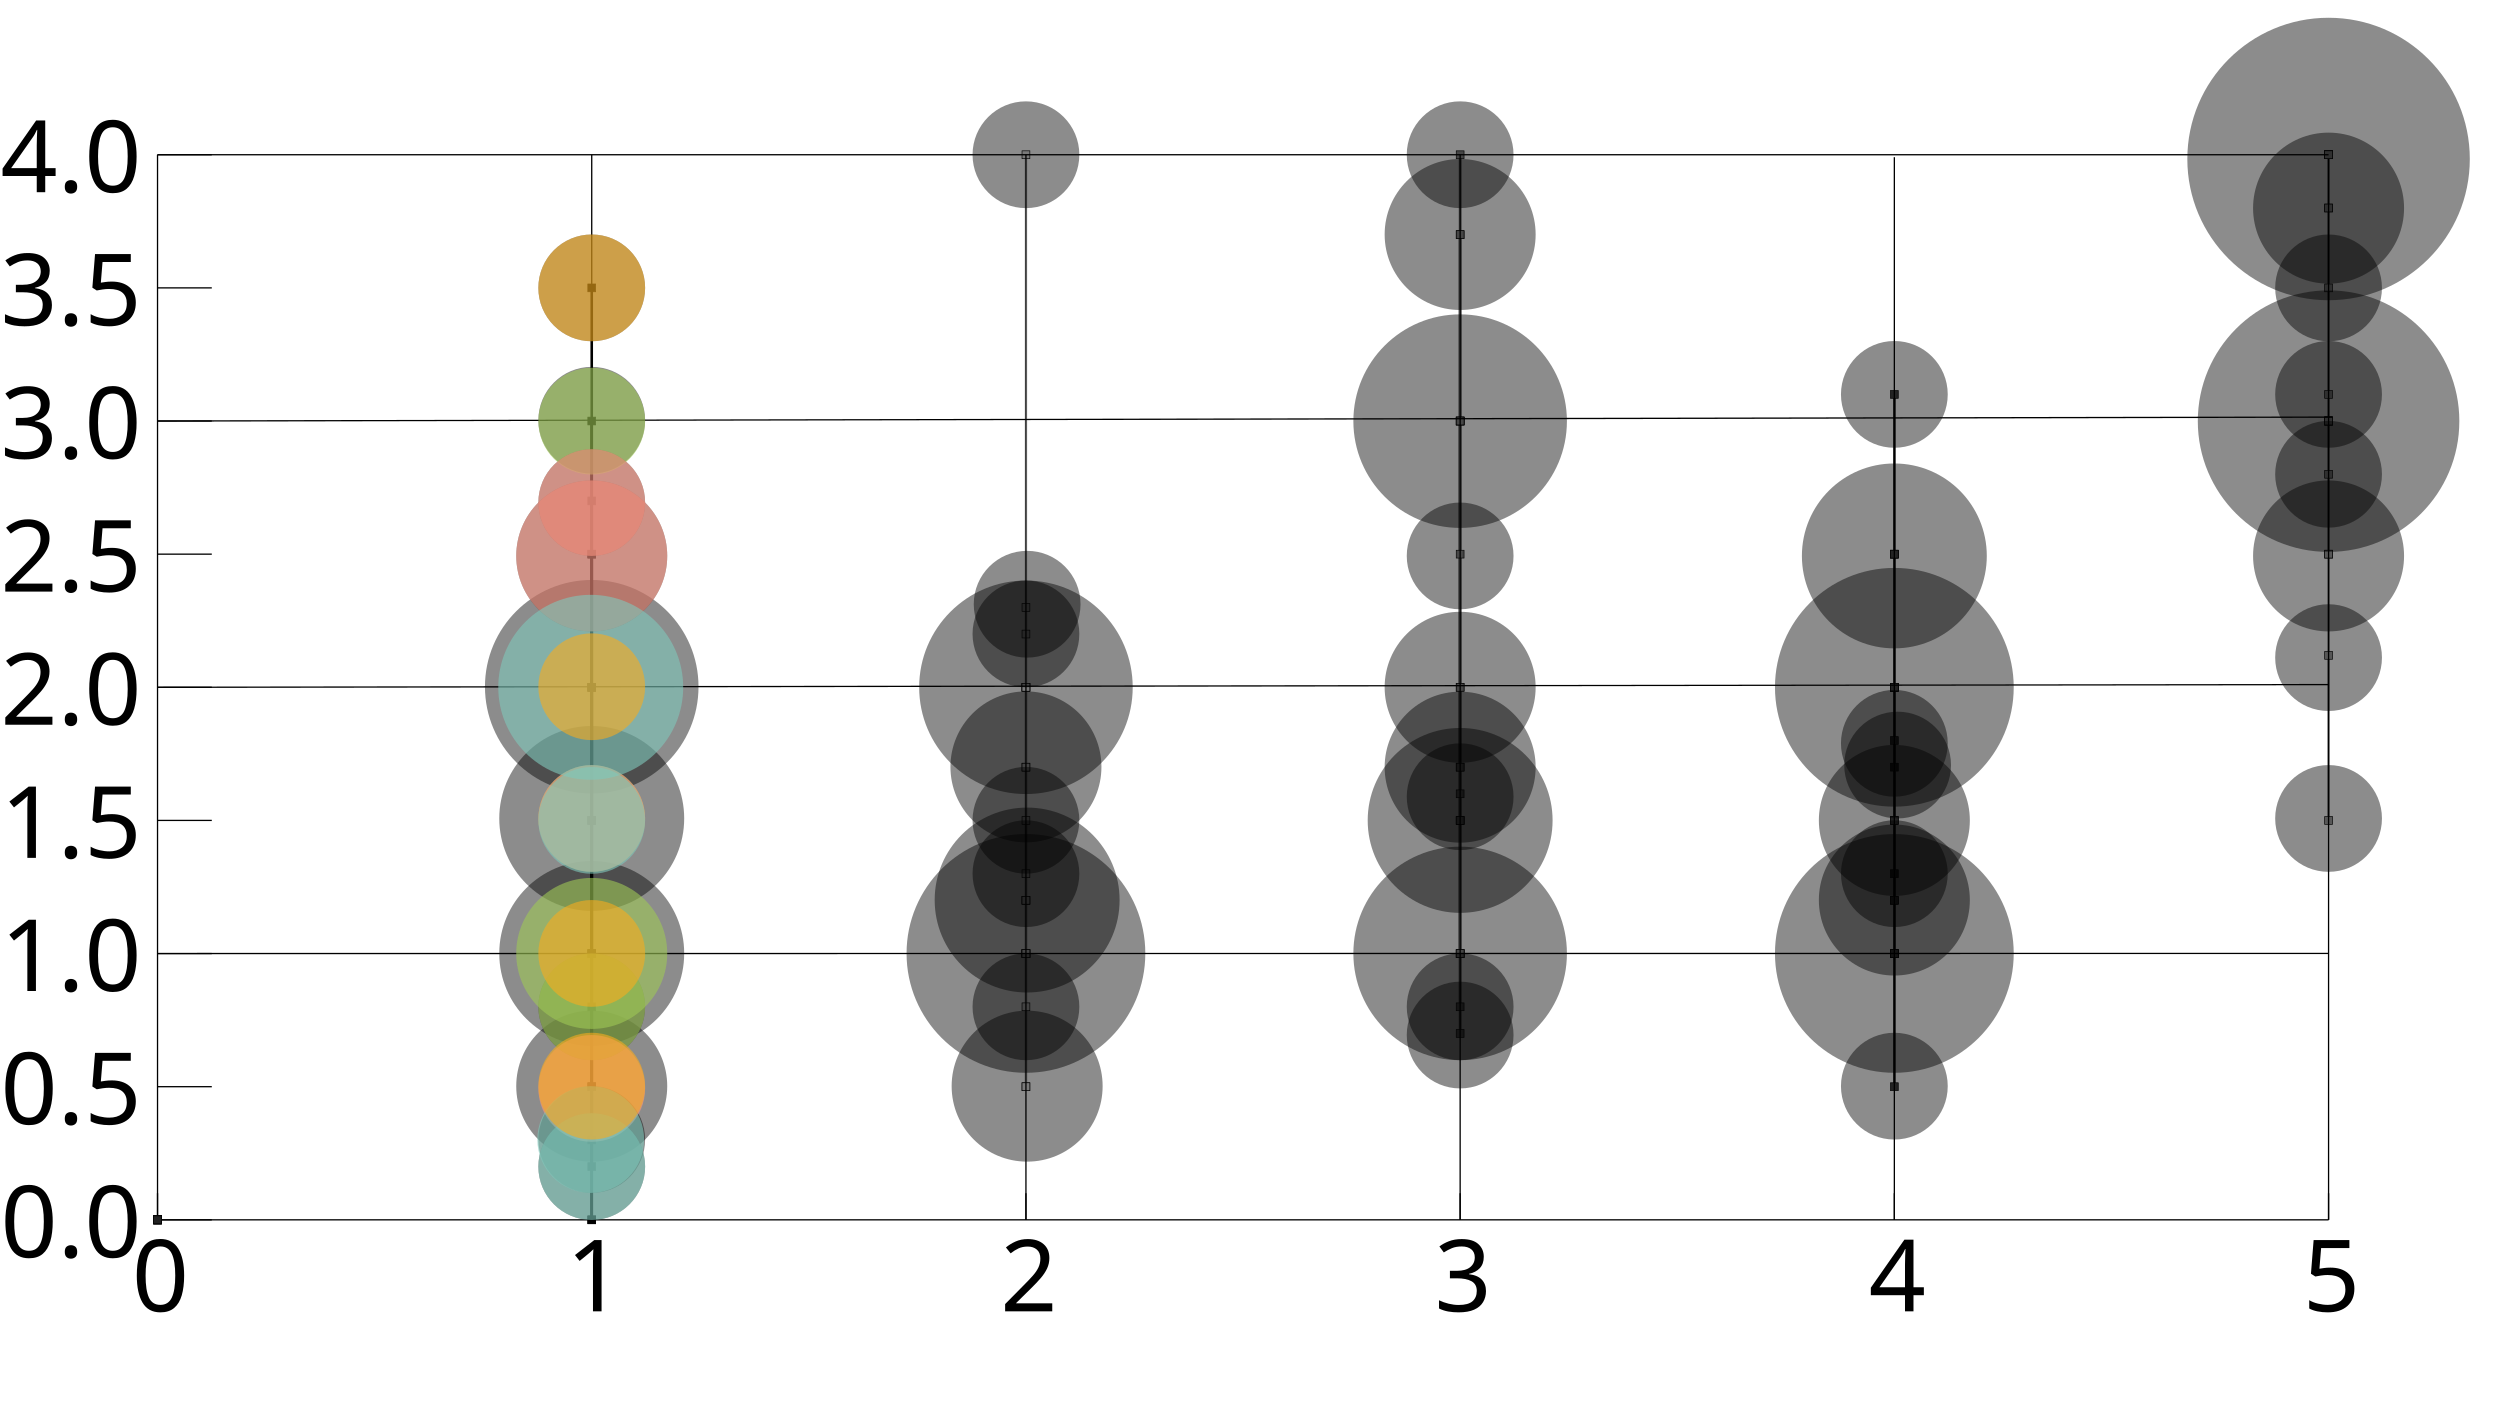
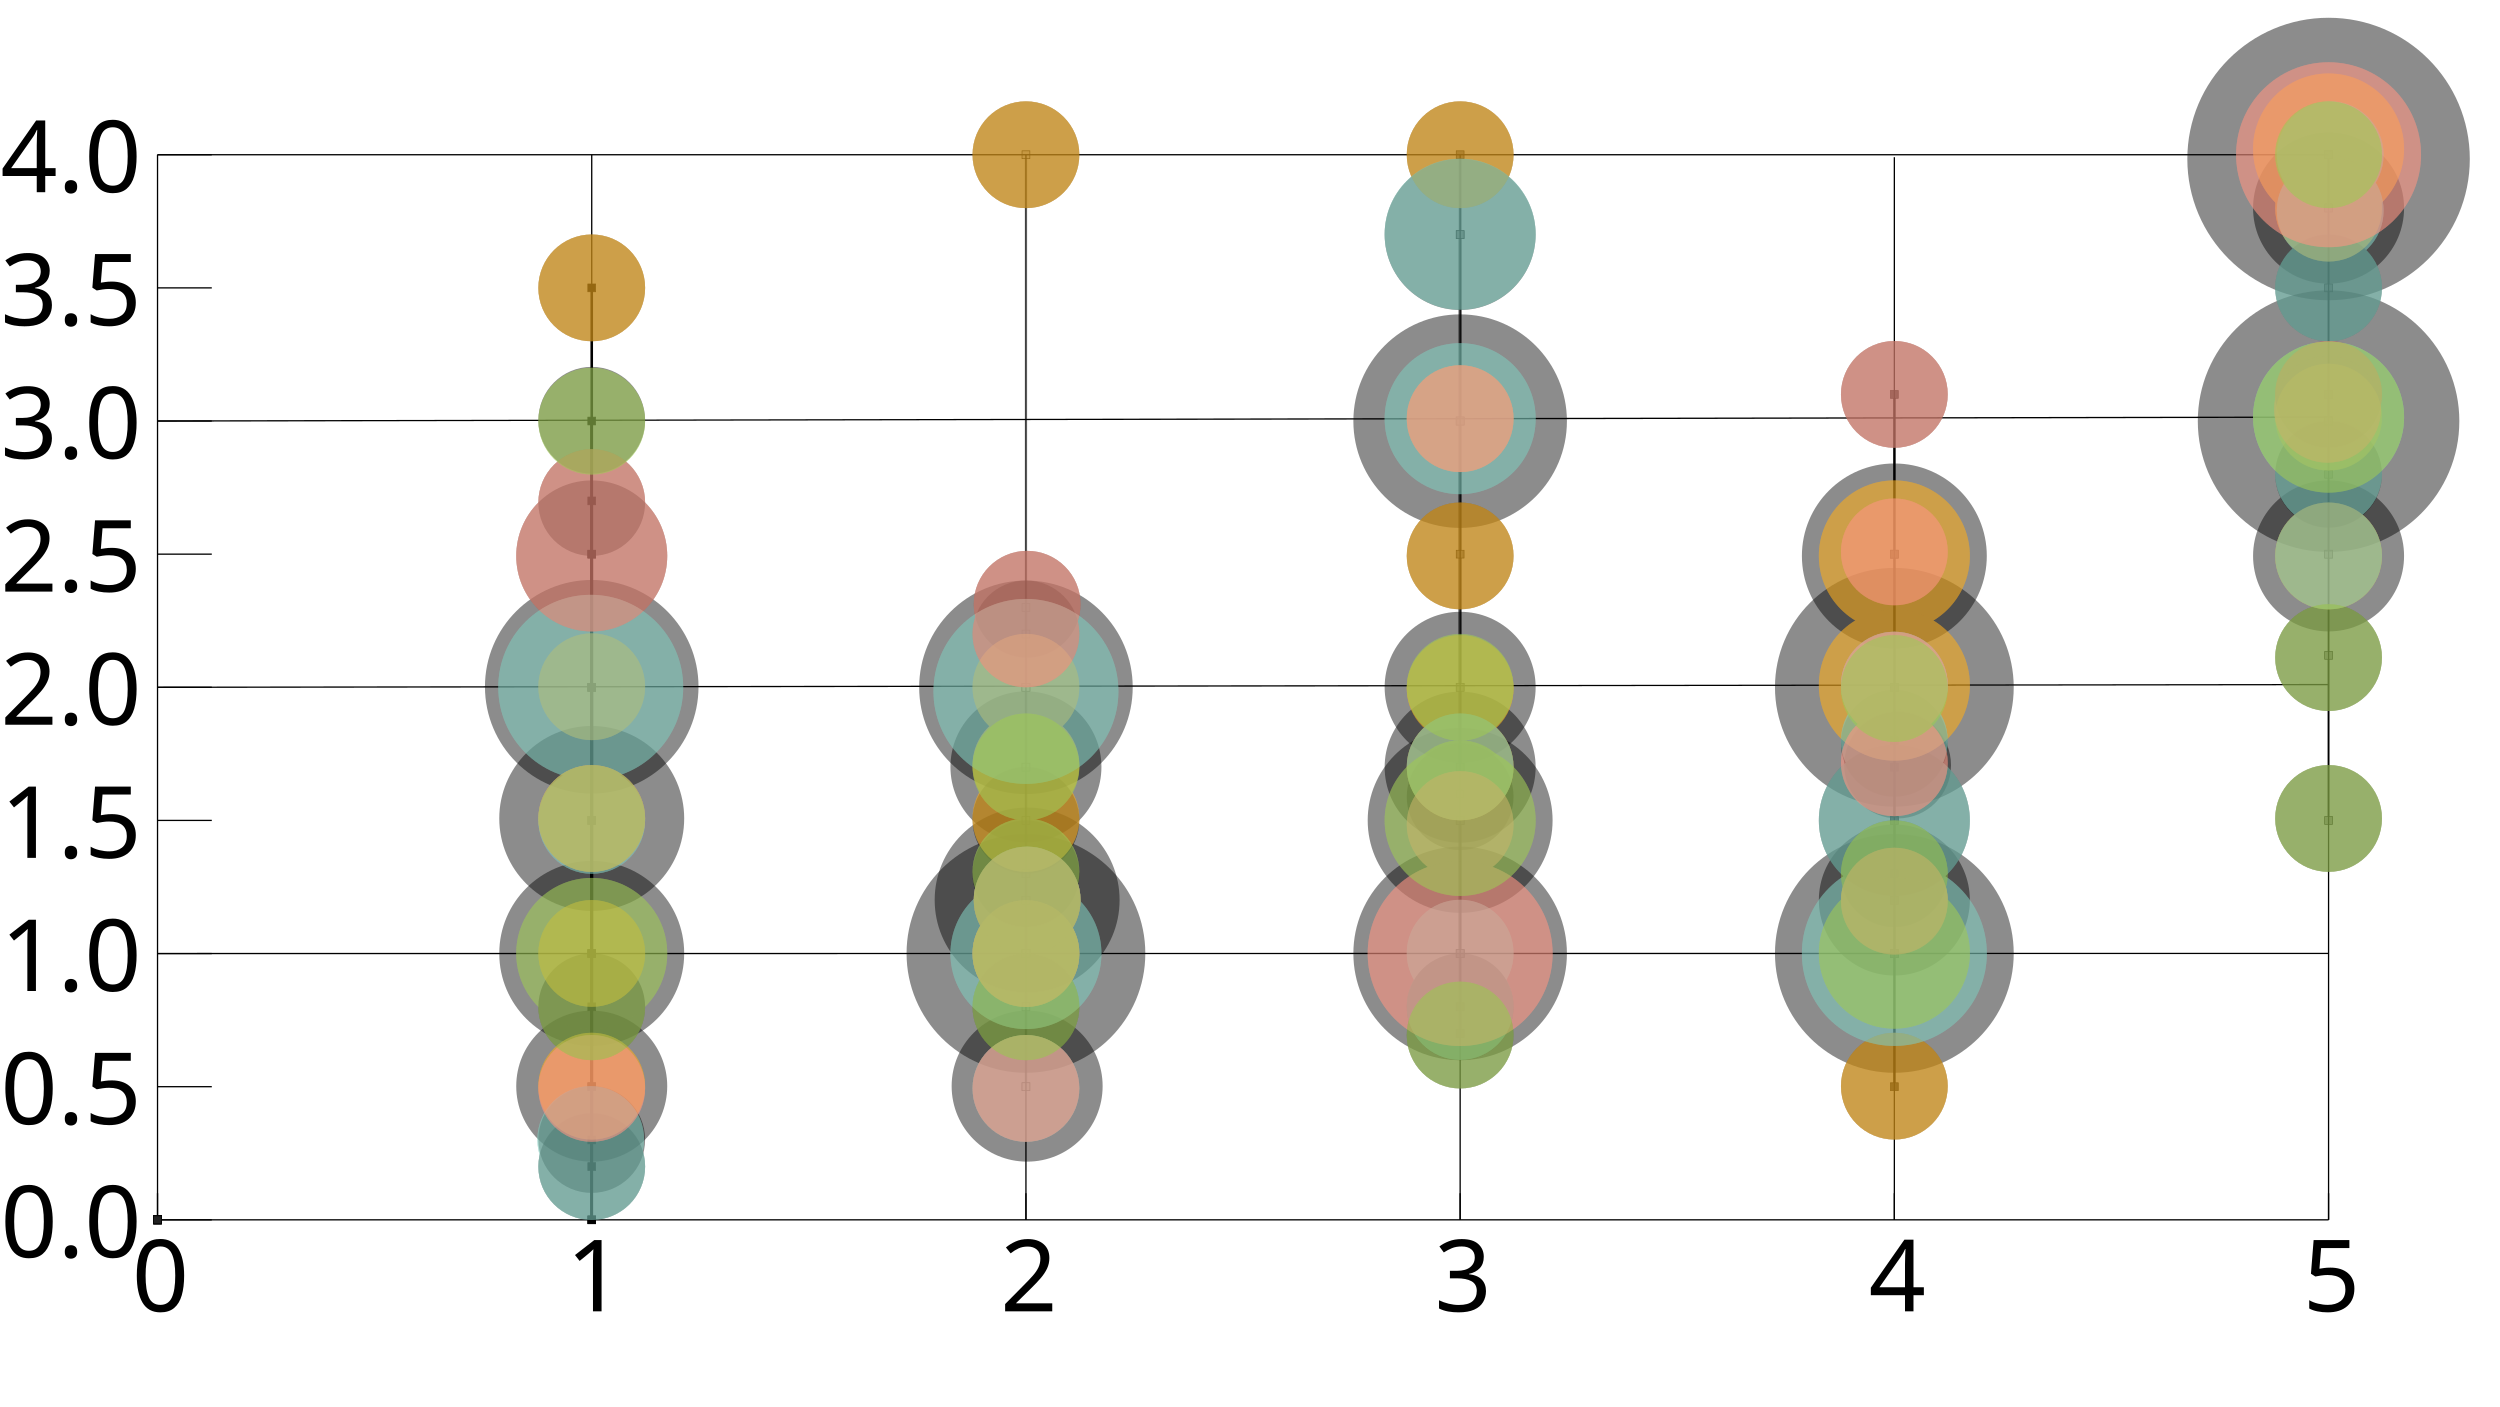
<svg xmlns="http://www.w3.org/2000/svg" version="1.1" id="Layer_1" x="0px" y="0px" viewBox="0 0 1920 1080" style="enable-background:new 0 0 1920 1080;" xml:space="preserve">
  <style type="text/css">
+ 	.q2p1{opacity:0.6;fill:#9FC855;}
+ 	.q2p2{opacity:0.6;fill:#FB9482;}
+ 	.q2p3{opacity:0.6;fill:#7FC8BB;}
+ 	.q2p4{opacity:0.6;fill:#F8AB1D;}
	.st0{font-family:'MyriadPro-Regular';}
	.st1{font-size:76.686px;}
	.st2{fill:none;stroke:#000000;stroke-miterlimit:10;}
	.st3{fill:none;stroke:#202020;stroke-width:2;stroke-linecap:round;stroke-miterlimit:10;}
	.st4{fill:none;stroke:#9F9F9F;stroke-width:2;stroke-linecap:round;stroke-miterlimit:10;}
	.st5{fill:none;stroke:#404040;stroke-width:2;stroke-linecap:round;stroke-miterlimit:10;}
	.st6{fill:none;stroke:#808080;stroke-width:2;stroke-linecap:round;stroke-miterlimit:10;}
	.st7{fill:none;stroke:#DFDFDF;stroke-width:2;stroke-linecap:round;stroke-miterlimit:10;}
	.st8{fill:none;stroke:#000000;stroke-width:2;stroke-linecap:round;stroke-miterlimit:10;}
	.st9{fill:#202020;stroke:#000000;stroke-width:0.5;stroke-miterlimit:10;}
	.st10{fill:#9F9F9F;stroke:#000000;stroke-width:0.5;stroke-miterlimit:10;}
	.st11{fill:#404040;stroke:#000000;stroke-width:0.5;stroke-miterlimit:10;}
	.st12{fill:#808080;stroke:#000000;stroke-width:0.5;stroke-miterlimit:10;}
	.st13{fill:#DFDFDF;stroke:#000000;stroke-width:0.5;stroke-miterlimit:10;}
	.st14{stroke:#000000;stroke-width:0.5;stroke-miterlimit:10;}
	.st15{opacity:0.45;}
- 	.st16{opacity:0.6;fill:#9FC855;}
- 	.st17{opacity:0.6;fill:#FB9482;}
- 	.st18{opacity:0.6;fill:#7FC8BB;}
- 	.st19{opacity:0.6;fill:#F8AB1D;}
+ 	.st16{opacity:0.6;}
+ 	.st17{fill:#F8AB1D;}
+ 	.st18{fill:#7FC8BB;}
+ 	.st19{fill:#FB9482;}
+ 	.st20{fill:#9FC855;}
</style>
  <g id="guide">
    <g>
      <g>
        <text transform="matrix(1 0 0 1 101.3115 1007.125)" class="st0 st1">0</text>
        <text transform="matrix(1 0 0 1 434.7822 1007.125)" class="st0 st1">1</text>
        <text transform="matrix(1 0 0 1 768.2534 1007.125)" class="st0 st1">2</text>
        <text transform="matrix(1 0 0 1 1101.724 1007.125)" class="st0 st1">3</text>
        <text transform="matrix(1 0 0 1 1435.194 1007.125)" class="st0 st1">4</text>
        <text transform="matrix(1 0 0 1 1768.665 1007.125)" class="st0 st1">5</text>
      </g>
      <line class="st2" x1="120.98" y1="936.83" x2="1788.34" y2="936.83" />
      <g>
        <g>
          <line class="st2" x1="120.98" y1="936.83" x2="120.98" y2="916.38" />
          <line class="st2" x1="454.45" y1="936.83" x2="454.45" y2="916.38" />
          <line class="st2" x1="787.92" y1="936.83" x2="787.92" y2="916.38" />
          <line class="st2" x1="1121.39" y1="936.83" x2="1121.39" y2="916.38" />
          <line class="st2" x1="1454.86" y1="936.83" x2="1454.86" y2="916.38" />
          <line class="st2" x1="1788.34" y1="936.83" x2="1788.34" y2="916.38" />
        </g>
        <g>
			</g>
      </g>
    </g>
    <g>
      <g>
        <text transform="matrix(1 0 0 1 0.3779 965.5869)" class="st0 st1">0.0</text>
        <text transform="matrix(1 0 0 1 0.3779 863.3379)" class="st0 st1">0.5</text>
        <text transform="matrix(1 0 0 1 0.3779 761.0898)" class="st0 st1">1.0</text>
        <text transform="matrix(1 0 0 1 0.3779 658.8408)" class="st0 st1">1.5</text>
        <text transform="matrix(1 0 0 1 0.3779 556.5928)" class="st0 st1">2.0</text>
        <text transform="matrix(1 0 0 1 0.3779 454.3442)" class="st0 st1">2.5</text>
        <text transform="matrix(1 0 0 1 0.3779 352.0962)" class="st0 st1">3.0</text>
        <text transform="matrix(1 0 0 1 0.3779 249.8477)" class="st0 st1">3.5</text>
        <text transform="matrix(1 0 0 1 0.3779 147.5991)" class="st0 st1">4.0</text>
      </g>
      <line class="st2" x1="120.98" y1="936.83" x2="120.98" y2="118.84" />
      <g>
        <g>
          <line class="st2" x1="120.98" y1="936.83" x2="162.66" y2="936.83" />
          <line class="st2" x1="120.98" y1="834.58" x2="162.66" y2="834.58" />
          <line class="st2" x1="120.98" y1="732.33" x2="162.66" y2="732.33" />
          <line class="st2" x1="120.98" y1="630.08" x2="162.66" y2="630.08" />
          <line class="st2" x1="120.98" y1="527.84" x2="162.66" y2="527.84" />
          <line class="st2" x1="120.98" y1="425.59" x2="162.66" y2="425.59" />
          <line class="st2" x1="120.98" y1="323.34" x2="162.66" y2="323.34" />
          <line class="st2" x1="120.98" y1="221.09" x2="162.66" y2="221.09" />
          <line class="st2" x1="120.98" y1="118.84" x2="162.66" y2="118.84" />
        </g>
        <g>
			</g>
      </g>
    </g>
    <g>
      <g>
		</g>
      <g>
		</g>
      <g>
		</g>
      <g>
		</g>
      <g>
		</g>
      <g>
		</g>
      <g>
        <g>
          <line class="st3" x1="120.98" y1="936.83" x2="120.98" y2="936.83" />
          <line class="st3" x1="120.98" y1="936.83" x2="120.98" y2="936.83" />
          <line class="st3" x1="120.98" y1="936.83" x2="120.98" y2="936.83" />
          <line class="st3" x1="120.98" y1="936.83" x2="120.98" y2="936.83" />
          <line class="st3" x1="120.98" y1="936.83" x2="120.98" y2="936.83" />
          <line class="st3" x1="120.98" y1="936.83" x2="120.98" y2="936.83" />
          <line class="st3" x1="120.98" y1="936.83" x2="120.98" y2="936.83" />
          <line class="st3" x1="120.98" y1="936.83" x2="120.98" y2="936.83" />
          <line class="st3" x1="120.98" y1="936.83" x2="120.98" y2="936.83" />
          <line class="st3" x1="120.98" y1="936.83" x2="120.98" y2="936.83" />
          <line class="st3" x1="120.98" y1="936.83" x2="120.98" y2="936.83" />
          <line class="st3" x1="120.98" y1="936.83" x2="120.98" y2="936.83" />
          <line class="st3" x1="120.98" y1="936.83" x2="120.98" y2="936.83" />
          <line class="st3" x1="120.98" y1="936.83" x2="120.98" y2="936.83" />
          <line class="st3" x1="120.98" y1="936.83" x2="120.98" y2="936.83" />
          <line class="st3" x1="120.98" y1="936.83" x2="120.98" y2="936.83" />
          <line class="st3" x1="120.98" y1="936.83" x2="120.98" y2="936.83" />
          <line class="st3" x1="120.98" y1="936.83" x2="120.98" y2="936.83" />
          <line class="st3" x1="120.98" y1="936.83" x2="120.98" y2="936.83" />
          <line class="st3" x1="120.98" y1="936.83" x2="120.98" y2="936.83" />
          <line class="st3" x1="120.98" y1="936.83" x2="120.98" y2="936.83" />
        </g>
      </g>
      <g>
        <g>
          <line class="st4" x1="1788.34" y1="630.08" x2="1788.34" y2="503.3" />
          <line class="st4" x1="1788.34" y1="118.84" x2="1788.34" y2="630.08" />
          <line class="st4" x1="1788.34" y1="323.34" x2="1788.34" y2="118.84" />
          <line class="st4" x1="1788.34" y1="323.34" x2="1788.34" y2="323.34" />
          <line class="st4" x1="1788.34" y1="302.89" x2="1788.34" y2="323.34" />
          <line class="st4" x1="1788.34" y1="118.84" x2="1788.34" y2="302.89" />
          <line class="st4" x1="1788.34" y1="118.84" x2="1788.34" y2="118.84" />
          <line class="st4" x1="1788.34" y1="118.84" x2="1788.34" y2="118.84" />
          <line class="st4" x1="1788.34" y1="323.34" x2="1788.34" y2="118.84" />
          <line class="st4" x1="1788.34" y1="364.24" x2="1788.34" y2="323.34" />
          <line class="st4" x1="1788.34" y1="425.59" x2="1788.34" y2="364.24" />
          <line class="st4" x1="1788.34" y1="323.34" x2="1788.34" y2="425.59" />
          <line class="st4" x1="1788.34" y1="323.34" x2="1788.34" y2="323.34" />
          <line class="st4" x1="1788.34" y1="159.74" x2="1788.34" y2="323.34" />
          <line class="st4" x1="1788.34" y1="118.84" x2="1788.34" y2="159.74" />
          <line class="st4" x1="1788.34" y1="221.09" x2="1788.34" y2="118.84" />
          <line class="st4" x1="1788.34" y1="425.59" x2="1788.34" y2="221.09" />
          <line class="st4" x1="1788.34" y1="118.84" x2="1788.34" y2="425.59" />
          <line class="st4" x1="1788.34" y1="118.84" x2="1788.34" y2="118.84" />
          <line class="st4" x1="1788.34" y1="323.34" x2="1788.34" y2="118.84" />
          <line class="st4" x1="1788.34" y1="159.74" x2="1788.34" y2="323.34" />
        </g>
      </g>
      <g>
        <g>
          <line class="st5" x1="1454.86" y1="691.43" x2="1454.86" y2="732.33" />
          <line class="st5" x1="1454.86" y1="732.33" x2="1454.86" y2="691.43" />
          <line class="st5" x1="1454.86" y1="527.84" x2="1454.86" y2="732.33" />
          <line class="st5" x1="1454.86" y1="670.98" x2="1454.86" y2="527.84" />
          <line class="st5" x1="1454.86" y1="589.18" x2="1454.86" y2="670.98" />
          <line class="st5" x1="1454.86" y1="302.89" x2="1454.86" y2="589.18" />
          <line class="st5" x1="1454.86" y1="425.59" x2="1454.86" y2="302.89" />
          <line class="st5" x1="1454.86" y1="527.84" x2="1454.86" y2="425.59" />
          <line class="st5" x1="1454.86" y1="691.43" x2="1454.86" y2="527.84" />
          <line class="st5" x1="1454.86" y1="527.84" x2="1454.86" y2="691.43" />
          <line class="st5" x1="1454.86" y1="630.08" x2="1454.86" y2="527.84" />
          <line class="st5" x1="1454.86" y1="732.33" x2="1454.86" y2="630.08" />
          <line class="st5" x1="1454.86" y1="732.33" x2="1454.86" y2="732.33" />
          <line class="st5" x1="1454.86" y1="732.33" x2="1454.86" y2="732.33" />
          <line class="st5" x1="1454.86" y1="630.08" x2="1454.86" y2="732.33" />
          <line class="st5" x1="1454.86" y1="568.73" x2="1454.86" y2="630.08" />
          <line class="st5" x1="1454.86" y1="834.58" x2="1454.86" y2="568.73" />
          <line class="st5" x1="1454.86" y1="527.84" x2="1454.86" y2="834.58" />
          <line class="st5" x1="1454.86" y1="527.84" x2="1454.86" y2="527.84" />
          <line class="st5" x1="1454.86" y1="425.59" x2="1454.86" y2="527.84" />
          <line class="st5" x1="1454.86" y1="425.59" x2="1454.86" y2="425.59" />
        </g>
      </g>
      <g>
        <g>
          <line class="st6" x1="1121.39" y1="609.63" x2="1121.39" y2="773.23" />
          <line class="st6" x1="1121.39" y1="527.84" x2="1121.39" y2="609.63" />
          <line class="st6" x1="1121.39" y1="630.08" x2="1121.39" y2="527.84" />
          <line class="st6" x1="1121.39" y1="630.08" x2="1121.39" y2="630.08" />
          <line class="st6" x1="1121.39" y1="732.33" x2="1121.39" y2="630.08" />
          <line class="st6" x1="1121.39" y1="323.34" x2="1121.39" y2="732.33" />
          <line class="st6" x1="1121.39" y1="732.33" x2="1121.39" y2="323.34" />
          <line class="st6" x1="1121.39" y1="732.33" x2="1121.39" y2="732.33" />
          <line class="st6" x1="1121.39" y1="630.08" x2="1121.39" y2="732.33" />
          <line class="st6" x1="1121.39" y1="323.34" x2="1121.39" y2="630.08" />
          <line class="st6" x1="1121.39" y1="793.68" x2="1121.39" y2="323.34" />
          <line class="st6" x1="1121.39" y1="589.18" x2="1121.39" y2="793.68" />
          <line class="st6" x1="1121.39" y1="180.19" x2="1121.39" y2="589.18" />
          <line class="st6" x1="1121.39" y1="323.34" x2="1121.39" y2="180.19" />
          <line class="st6" x1="1121.39" y1="732.33" x2="1121.39" y2="323.34" />
          <line class="st6" x1="1121.39" y1="180.19" x2="1121.39" y2="732.33" />
          <line class="st6" x1="1121.39" y1="589.18" x2="1121.39" y2="180.19" />
          <line class="st6" x1="1121.39" y1="118.84" x2="1121.39" y2="589.18" />
          <line class="st6" x1="1121.39" y1="323.34" x2="1121.39" y2="118.84" />
          <line class="st6" x1="1121.39" y1="527.84" x2="1121.39" y2="323.34" />
          <line class="st6" x1="1121.39" y1="425.59" x2="1121.39" y2="527.84" />
        </g>
      </g>
      <g>
        <g>
          <line class="st7" x1="787.92" y1="773.23" x2="787.92" y2="670.98" />
          <line class="st7" x1="787.92" y1="732.33" x2="787.92" y2="773.23" />
          <line class="st7" x1="787.92" y1="589.18" x2="787.92" y2="732.33" />
          <line class="st7" x1="787.92" y1="691.43" x2="787.92" y2="589.18" />
          <line class="st7" x1="787.92" y1="466.49" x2="787.92" y2="691.43" />
          <line class="st7" x1="787.92" y1="486.94" x2="787.92" y2="466.49" />
          <line class="st7" x1="787.92" y1="691.43" x2="787.92" y2="486.94" />
          <line class="st7" x1="787.92" y1="834.58" x2="787.92" y2="691.43" />
          <line class="st7" x1="787.92" y1="732.33" x2="787.92" y2="834.58" />
          <line class="st7" x1="787.92" y1="527.84" x2="787.92" y2="732.33" />
          <line class="st7" x1="787.92" y1="834.58" x2="787.92" y2="527.84" />
          <line class="st7" x1="787.92" y1="732.33" x2="787.92" y2="834.58" />
          <line class="st7" x1="787.92" y1="527.84" x2="787.92" y2="732.33" />
          <line class="st7" x1="787.92" y1="527.84" x2="787.92" y2="527.84" />
          <line class="st7" x1="787.92" y1="732.33" x2="787.92" y2="527.84" />
          <line class="st7" x1="787.92" y1="691.43" x2="787.92" y2="732.33" />
          <line class="st7" x1="787.92" y1="589.18" x2="787.92" y2="691.43" />
          <line class="st7" x1="787.92" y1="118.84" x2="787.92" y2="589.18" />
          <line class="st7" x1="787.92" y1="527.84" x2="787.92" y2="118.84" />
          <line class="st7" x1="787.92" y1="732.33" x2="787.92" y2="527.84" />
          <line class="st7" x1="787.92" y1="630.08" x2="787.92" y2="732.33" />
        </g>
      </g>
      <g>
        <g>
          <line class="st8" x1="454.45" y1="732.33" x2="454.45" y2="732.33" />
          <line class="st8" x1="454.45" y1="323.34" x2="454.45" y2="732.33" />
          <line class="st8" x1="454.45" y1="630.08" x2="454.45" y2="323.34" />
          <line class="st8" x1="454.45" y1="773.23" x2="454.45" y2="630.08" />
          <line class="st8" x1="454.45" y1="834.58" x2="454.45" y2="773.23" />
          <line class="st8" x1="454.45" y1="384.69" x2="454.45" y2="834.58" />
          <line class="st8" x1="454.45" y1="630.08" x2="454.45" y2="384.69" />
          <line class="st8" x1="454.45" y1="425.59" x2="454.45" y2="630.08" />
          <line class="st8" x1="454.45" y1="425.59" x2="454.45" y2="425.59" />
          <line class="st8" x1="454.45" y1="527.84" x2="454.45" y2="425.59" />
          <line class="st8" x1="454.45" y1="875.48" x2="454.45" y2="527.84" />
          <line class="st8" x1="454.45" y1="527.84" x2="454.45" y2="875.48" />
          <line class="st8" x1="454.45" y1="630.08" x2="454.45" y2="527.84" />
          <line class="st8" x1="454.45" y1="895.93" x2="454.45" y2="630.08" />
          <line class="st8" x1="454.45" y1="527.84" x2="454.45" y2="895.93" />
          <line class="st8" x1="454.45" y1="936.83" x2="454.45" y2="527.84" />
          <line class="st8" x1="454.45" y1="834.58" x2="454.45" y2="936.83" />
          <line class="st8" x1="454.45" y1="936.83" x2="454.45" y2="834.58" />
          <line class="st8" x1="454.45" y1="527.84" x2="454.45" y2="936.83" />
          <line class="st8" x1="454.45" y1="732.33" x2="454.45" y2="527.84" />
          <line class="st8" x1="454.45" y1="221.09" x2="454.45" y2="732.33" />
        </g>
      </g>
    </g>
    <g>
      <g>
		</g>
      <g>
		</g>
      <g>
		</g>
      <g>
		</g>
      <g>
		</g>
      <g>
		</g>
      <g>
        <g>
          <rect x="117.98" y="933.83" class="st9" width="6" height="6" />
          <rect x="117.98" y="933.83" class="st9" width="6" height="6" />
          <rect x="117.98" y="933.83" class="st9" width="6" height="6" />
          <rect x="117.98" y="933.83" class="st9" width="6" height="6" />
          <rect x="117.98" y="933.83" class="st9" width="6" height="6" />
          <rect x="117.98" y="933.83" class="st9" width="6" height="6" />
          <rect x="117.98" y="933.83" class="st9" width="6" height="6" />
          <rect x="117.98" y="933.83" class="st9" width="6" height="6" />
          <rect x="117.98" y="933.83" class="st9" width="6" height="6" />
          <rect x="117.98" y="933.83" class="st9" width="6" height="6" />
          <rect x="117.98" y="933.83" class="st9" width="6" height="6" />
          <rect x="117.98" y="933.83" class="st9" width="6" height="6" />
          <rect x="117.98" y="933.83" class="st9" width="6" height="6" />
          <rect x="117.98" y="933.83" class="st9" width="6" height="6" />
          <rect x="117.98" y="933.83" class="st9" width="6" height="6" />
          <rect x="117.98" y="933.83" class="st9" width="6" height="6" />
          <rect x="117.98" y="933.83" class="st9" width="6" height="6" />
          <rect x="117.98" y="933.83" class="st9" width="6" height="6" />
          <rect x="117.98" y="933.83" class="st9" width="6" height="6" />
          <rect x="117.98" y="933.83" class="st9" width="6" height="6" />
          <rect x="117.98" y="933.83" class="st9" width="6" height="6" />
          <rect x="117.98" y="933.83" class="st9" width="6" height="6" />
        </g>
      </g>
      <g>
        <g>
          <rect x="1785.34" y="500.3" class="st10" width="6" height="6" />
          <rect x="1785.34" y="627.08" class="st10" width="6" height="6" />
          <rect x="1785.34" y="115.84" class="st10" width="6" height="6" />
          <rect x="1785.34" y="320.34" class="st10" width="6" height="6" />
          <rect x="1785.34" y="320.34" class="st10" width="6" height="6" />
          <rect x="1785.34" y="299.89" class="st10" width="6" height="6" />
          <rect x="1785.34" y="115.84" class="st10" width="6" height="6" />
          <rect x="1785.34" y="115.84" class="st10" width="6" height="6" />
          <rect x="1785.34" y="115.84" class="st10" width="6" height="6" />
          <rect x="1785.34" y="320.34" class="st10" width="6" height="6" />
          <rect x="1785.34" y="361.24" class="st10" width="6" height="6" />
          <rect x="1785.34" y="422.59" class="st10" width="6" height="6" />
          <rect x="1785.34" y="320.34" class="st10" width="6" height="6" />
          <rect x="1785.34" y="320.34" class="st10" width="6" height="6" />
          <rect x="1785.34" y="156.74" class="st10" width="6" height="6" />
          <rect x="1785.34" y="115.84" class="st10" width="6" height="6" />
          <rect x="1785.34" y="218.09" class="st10" width="6" height="6" />
          <rect x="1785.34" y="422.59" class="st10" width="6" height="6" />
          <rect x="1785.34" y="115.84" class="st10" width="6" height="6" />
          <rect x="1785.34" y="115.84" class="st10" width="6" height="6" />
          <rect x="1785.34" y="320.34" class="st10" width="6" height="6" />
          <rect x="1785.34" y="156.74" class="st10" width="6" height="6" />
        </g>
      </g>
      <g>
        <g>
          <rect x="1451.86" y="729.33" class="st11" width="6" height="6" />
          <rect x="1451.86" y="688.43" class="st11" width="6" height="6" />
          <rect x="1451.86" y="729.33" class="st11" width="6" height="6" />
          <rect x="1451.86" y="524.84" class="st11" width="6" height="6" />
          <rect x="1451.86" y="667.98" class="st11" width="6" height="6" />
          <rect x="1451.86" y="586.18" class="st11" width="6" height="6" />
          <rect x="1451.86" y="299.89" class="st11" width="6" height="6" />
          <rect x="1451.86" y="422.59" class="st11" width="6" height="6" />
          <rect x="1451.86" y="524.84" class="st11" width="6" height="6" />
          <rect x="1451.86" y="688.43" class="st11" width="6" height="6" />
          <rect x="1451.86" y="524.84" class="st11" width="6" height="6" />
          <rect x="1451.86" y="627.08" class="st11" width="6" height="6" />
          <rect x="1451.86" y="729.33" class="st11" width="6" height="6" />
          <rect x="1451.86" y="729.33" class="st11" width="6" height="6" />
          <rect x="1451.86" y="729.33" class="st11" width="6" height="6" />
          <rect x="1451.86" y="627.08" class="st11" width="6" height="6" />
          <rect x="1451.86" y="565.73" class="st11" width="6" height="6" />
          <rect x="1451.86" y="831.58" class="st11" width="6" height="6" />
          <rect x="1451.86" y="524.84" class="st11" width="6" height="6" />
          <rect x="1451.86" y="524.84" class="st11" width="6" height="6" />
          <rect x="1451.86" y="422.59" class="st11" width="6" height="6" />
          <rect x="1451.86" y="422.59" class="st11" width="6" height="6" />
        </g>
      </g>
      <g>
        <g>
          <rect x="1118.39" y="770.23" class="st12" width="6" height="6" />
          <rect x="1118.39" y="606.63" class="st12" width="6" height="6" />
          <rect x="1118.39" y="524.84" class="st12" width="6" height="6" />
          <rect x="1118.39" y="627.08" class="st12" width="6" height="6" />
          <rect x="1118.39" y="627.08" class="st12" width="6" height="6" />
          <rect x="1118.39" y="729.33" class="st12" width="6" height="6" />
          <rect x="1118.39" y="320.34" class="st12" width="6" height="6" />
          <rect x="1118.39" y="729.33" class="st12" width="6" height="6" />
          <rect x="1118.39" y="729.33" class="st12" width="6" height="6" />
          <rect x="1118.39" y="627.08" class="st12" width="6" height="6" />
          <rect x="1118.39" y="320.34" class="st12" width="6" height="6" />
          <rect x="1118.39" y="790.68" class="st12" width="6" height="6" />
          <rect x="1118.39" y="586.18" class="st12" width="6" height="6" />
          <rect x="1118.39" y="177.19" class="st12" width="6" height="6" />
          <rect x="1118.39" y="320.34" class="st12" width="6" height="6" />
          <rect x="1118.39" y="729.33" class="st12" width="6" height="6" />
          <rect x="1118.39" y="177.19" class="st12" width="6" height="6" />
          <rect x="1118.39" y="586.18" class="st12" width="6" height="6" />
          <rect x="1118.39" y="115.84" class="st12" width="6" height="6" />
          <rect x="1118.39" y="320.34" class="st12" width="6" height="6" />
          <rect x="1118.39" y="524.84" class="st12" width="6" height="6" />
          <rect x="1118.39" y="422.59" class="st12" width="6" height="6" />
        </g>
      </g>
      <g>
        <g>
          <rect x="784.92" y="667.98" class="st13" width="6" height="6" />
          <rect x="784.92" y="770.23" class="st13" width="6" height="6" />
          <rect x="784.92" y="729.33" class="st13" width="6" height="6" />
          <rect x="784.92" y="586.18" class="st13" width="6" height="6" />
          <rect x="784.92" y="688.43" class="st13" width="6" height="6" />
          <rect x="784.92" y="463.49" class="st13" width="6" height="6" />
          <rect x="784.92" y="483.94" class="st13" width="6" height="6" />
          <rect x="784.92" y="688.43" class="st13" width="6" height="6" />
          <rect x="784.92" y="831.58" class="st13" width="6" height="6" />
          <rect x="784.92" y="729.33" class="st13" width="6" height="6" />
          <rect x="784.92" y="524.84" class="st13" width="6" height="6" />
          <rect x="784.92" y="831.58" class="st13" width="6" height="6" />
          <rect x="784.92" y="729.33" class="st13" width="6" height="6" />
          <rect x="784.92" y="524.84" class="st13" width="6" height="6" />
          <rect x="784.92" y="524.84" class="st13" width="6" height="6" />
          <rect x="784.92" y="729.33" class="st13" width="6" height="6" />
          <rect x="784.92" y="688.43" class="st13" width="6" height="6" />
          <rect x="784.92" y="586.18" class="st13" width="6" height="6" />
          <rect x="784.92" y="115.84" class="st13" width="6" height="6" />
          <rect x="784.92" y="524.84" class="st13" width="6" height="6" />
          <rect x="784.92" y="729.33" class="st13" width="6" height="6" />
          <rect x="784.92" y="627.08" class="st13" width="6" height="6" />
        </g>
      </g>
      <g>
        <g>
          <rect x="451.45" y="729.33" class="st14" width="6" height="6" />
          <rect x="451.45" y="729.33" class="st14" width="6" height="6" />
          <rect x="451.45" y="320.34" class="st14" width="6" height="6" />
          <rect x="451.45" y="627.08" class="st14" width="6" height="6" />
          <rect x="451.45" y="770.23" class="st14" width="6" height="6" />
          <rect x="451.45" y="831.58" class="st14" width="6" height="6" />
          <rect x="451.45" y="381.69" class="st14" width="6" height="6" />
          <rect x="451.45" y="627.08" class="st14" width="6" height="6" />
          <rect x="451.45" y="422.59" class="st14" width="6" height="6" />
          <rect x="451.45" y="422.59" class="st14" width="6" height="6" />
          <rect x="451.45" y="524.84" class="st14" width="6" height="6" />
          <rect x="451.45" y="872.48" class="st14" width="6" height="6" />
          <rect x="451.45" y="524.84" class="st14" width="6" height="6" />
          <rect x="451.45" y="627.08" class="st14" width="6" height="6" />
          <rect x="451.45" y="892.93" class="st14" width="6" height="6" />
          <rect x="451.45" y="524.84" class="st14" width="6" height="6" />
          <rect x="451.45" y="933.83" class="st14" width="6" height="6" />
          <rect x="451.45" y="831.58" class="st14" width="6" height="6" />
          <rect x="451.45" y="933.83" class="st14" width="6" height="6" />
          <rect x="451.45" y="524.84" class="st14" width="6" height="6" />
          <rect x="451.45" y="729.33" class="st14" width="6" height="6" />
          <rect x="451.45" y="218.09" class="st14" width="6" height="6" />
        </g>
      </g>
    </g>
  </g>
  <g id="background">
    <line class="st2" x1="454.45" y1="936.83" x2="454.45" y2="118.84" />
    <line class="st2" x1="1788.34" y1="936.83" x2="1788.34" y2="122.11" />
    <line class="st2" x1="1454.86" y1="936.83" x2="1454.86" y2="120.73" />
    <line class="st2" x1="1121.39" y1="936.83" x2="1121.39" y2="118.84" />
    <line class="st2" x1="787.92" y1="936.83" x2="787.92" y2="118.84" />
    <line class="st2" x1="120.98" y1="732.33" x2="1788.37" y2="732.23" />
    <line class="st2" x1="120.98" y1="118.84" x2="1788.34" y2="118.84" />
    <line class="st2" x1="120.98" y1="323.34" x2="1791.34" y2="320.34" />
    <line class="st2" x1="120.98" y1="527.84" x2="1788.36" y2="525.76" />
  </g>
  <g id="general">
    <circle class="st15" cx="787.92" cy="732.23" r="91.68" />
    <circle class="st15" cx="454.45" cy="895.93" r="41" />
    <circle class="st15" cx="454.45" cy="773.23" r="41" />
    <circle class="st15" cx="454.45" cy="385.95" r="41" />
    <circle class="st15" cx="454.45" cy="834.16" r="57.98" />
    <circle class="st15" cx="454.45" cy="875.16" r="41" />
    <circle class="st15" cx="788.84" cy="691.23" r="71.01" />
    <circle class="st15" cx="787.92" cy="118.84" r="41" />
    <circle class="st15" cx="788.84" cy="464.05" r="41" />
    <circle class="st15" cx="787.92" cy="486.84" r="41" />
    <circle class="st15" cx="787.92" cy="527.84" r="82" />
    <circle class="st15" cx="787.92" cy="588.98" r="57.98" />
    <circle class="st15" cx="787.92" cy="629.98" r="41" />
    <circle class="st15" cx="787.92" cy="670.98" r="41" />
    <circle class="st15" cx="787.92" cy="773.23" r="41" />
    <circle class="st15" cx="788.84" cy="834.16" r="57.98" />
    <circle class="st15" cx="1454.86" cy="670.98" r="41" />
    <circle class="st15" cx="1454.86" cy="732.23" r="91.68" />
    <circle class="st15" cx="1454.86" cy="834.16" r="41" />
    <circle class="st15" cx="1121.39" cy="118.84" r="41" />
    <circle class="st15" cx="1121.39" cy="426.95" r="41" />
    <circle class="st15" cx="1121.39" cy="589.18" r="57.98" />
    <circle class="st15" cx="1121.39" cy="611.87" r="41" />
    <circle class="st15" cx="1121.39" cy="630.08" r="71" />
    <circle class="st15" cx="1121.39" cy="732.23" r="82" />
    <circle class="st15" cx="1121.39" cy="773.23" r="41" />
    <circle class="st15" cx="1121.39" cy="794.92" r="41" />
    <circle class="st15" cx="1121.39" cy="527.84" r="57.98" />
    <circle class="st15" cx="1121.39" cy="323.44" r="82" />
    <circle class="st15" cx="1121.39" cy="180.09" r="57.98" />
    <circle class="st15" cx="1454.86" cy="691.23" r="57.98" />
    <circle class="st15" cx="1788.34" cy="302.89" r="41" />
    <circle class="st15" cx="1788.34" cy="323.44" r="100.43" />
    <circle class="st15" cx="1788.34" cy="364.24" r="41" />
    <circle class="st15" cx="1788.34" cy="505.05" r="41" />
    <circle class="st15" cx="1788.34" cy="628.57" r="41" />
    <circle class="st15" cx="1454.86" cy="302.89" r="41" />
    <circle class="st15" cx="1454.86" cy="570.87" r="41" />
    <circle class="st15" cx="1457.37" cy="587.57" r="41" />
    <circle class="st15" cx="1454.86" cy="630.08" r="57.98" />
    <circle class="st15" cx="1454.86" cy="527.84" r="91.68" />
    <circle class="st15" cx="1454.86" cy="426.95" r="71" />
    <circle class="st15" cx="1788.34" cy="426.95" r="57.98" />
    <circle class="st15" cx="1788.34" cy="221.09" r="41" />
    <circle class="st15" cx="1788.34" cy="159.84" r="57.98" />
    <circle class="st15" cx="1788.34" cy="122.11" r="108.47" />
    <circle class="st15" cx="454.45" cy="732.23" r="71.01" />
    <circle class="st15" cx="454.45" cy="628.57" r="71.01" />
    <circle class="st15" cx="454.45" cy="527.42" r="82" />
    <circle class="st15" cx="454.45" cy="426.95" r="57.98" />
    <circle class="st15" cx="454.45" cy="322.74" r="41" />
    <circle class="st15" cx="454.45" cy="221.09" r="41" />
  </g>
-   <g id="a1p1">
-     <circle class="st16" cx="454.45" cy="773.23" r="41" />
-     <circle class="st16" cx="454.45" cy="732.23" r="57.98" />
-     <circle class="st16" cx="454.45" cy="323.44" r="41" />
-     <circle class="st16" cx="454.45" cy="628.57" r="41" />
+   <g id="persona4" class="st16">
+     <g>
+       <g id="a5p4_7_">
+         <circle class="st17" cx="1788.34" cy="114.42" r="57.98" />
+         <circle class="st17" cx="1788.34" cy="159.84" r="41" />
+         <circle class="st17" cx="1788.34" cy="320.34" r="41" />
+         <circle class="st17" cx="1788.34" cy="426.95" r="41" />
+       </g>
+       <g id="a4p4_7_">
+         <circle class="st17" cx="1454.86" cy="426.95" r="57.98" />
+         <circle class="st17" cx="1454.86" cy="526.18" r="57.98" />
+         <circle class="st17" cx="1454.86" cy="834.16" r="41" />
+       </g>
+       <g id="a3p4_7_">
+         <circle class="st17" cx="1121.39" cy="118.84" r="41" />
+         <circle class="st17" cx="1121.39" cy="321.54" r="41" />
+         <circle class="st17" cx="1121.39" cy="426.95" r="41" />
+         <circle class="st17" cx="1121.39" cy="528.78" r="41" />
+         <circle class="st17" cx="1121.39" cy="588.97" r="41" />
+       </g>
+       <g id="a2p4_7_">
+         <circle class="st17" cx="787.92" cy="118.84" r="41" />
+         <circle class="st17" cx="787.92" cy="527.84" r="41" />
+         <circle class="st17" cx="787.92" cy="587.57" r="41" />
+         <circle class="st17" cx="787.92" cy="628.57" r="41" />
+         <circle class="st17" cx="787.92" cy="732.33" r="41" />
+       </g>
+       <g id="a1p4_7_">
+         <circle class="st17" cx="454.45" cy="221.09" r="41" />
+         <circle class="st17" cx="454.45" cy="527.42" r="41" />
+         <circle class="st17" cx="454.45" cy="732.23" r="41" />
+         <circle class="st17" cx="454.45" cy="834.16" r="41" />
+       </g>
+     </g>
+     <g>
+       <g id="a5p4_6_">
+         <circle class="q2p4" cx="1788.34" cy="114.42" r="57.98" />
+         <circle class="q2p4" cx="1788.34" cy="159.84" r="41" />
+         <circle class="q2p4" cx="1788.34" cy="320.34" r="41" />
+         <circle class="q2p4" cx="1788.34" cy="426.95" r="41" />
+       </g>
+       <g id="a4p4_6_">
+         <circle class="q2p4" cx="1454.86" cy="426.95" r="57.98" />
+         <circle class="q2p4" cx="1454.86" cy="526.18" r="57.98" />
+         <circle class="q2p4" cx="1454.86" cy="834.16" r="41" />
+       </g>
+       <g id="a3p4_6_">
+         <circle class="q2p4" cx="1121.39" cy="118.84" r="41" />
+         <circle class="q2p4" cx="1121.39" cy="321.54" r="41" />
+         <circle class="q2p4" cx="1121.39" cy="426.95" r="41" />
+         <circle class="q2p4" cx="1121.39" cy="528.78" r="41" />
+         <circle class="q2p4" cx="1121.39" cy="588.97" r="41" />
+       </g>
+       <g id="a2p4_6_">
+         <circle class="q2p4" cx="787.92" cy="118.84" r="41" />
+         <circle class="q2p4" cx="787.92" cy="527.84" r="41" />
+         <circle class="q2p4" cx="787.92" cy="587.57" r="41" />
+         <circle class="q2p4" cx="787.92" cy="628.57" r="41" />
+         <circle class="q2p4" cx="787.92" cy="732.33" r="41" />
+       </g>
+       <g id="a1p4_6_">
+         <circle class="q2p4" cx="454.45" cy="221.09" r="41" />
+         <circle class="q2p4" cx="454.45" cy="527.42" r="41" />
+         <circle class="q2p4" cx="454.45" cy="732.23" r="41" />
+         <circle class="q2p4" cx="454.45" cy="834.16" r="41" />
+       </g>
+     </g>
  </g>
-   <g id="a1p2">
-     <circle class="st17" cx="454.45" cy="426.96" r="57.98" />
-     <circle class="st17" cx="454.45" cy="385.95" r="41" />
-     <circle class="st17" cx="454.45" cy="628.57" r="41" />
-     <circle class="st17" cx="454.45" cy="835.89" r="41" />
+   <g id="persona3" class="st16">
+     <g>
+       <g id="a5p3_7_">
+         <circle class="st18" cx="1789.6" cy="118.84" r="41" />
+         <circle class="st18" cx="1789.6" cy="161.74" r="41" />
+         <circle class="st18" cx="1788.34" cy="221.09" r="41" />
+         <circle class="st18" cx="1788.34" cy="320.34" r="57.98" />
+         <circle class="st18" cx="1788.34" cy="363.74" r="41" />
+         <circle class="st18" cx="1788.34" cy="426.95" r="41" />
+       </g>
+       <g id="a4p3_7_">
+         <circle class="st18" cx="1454.86" cy="526.18" r="41" />
+         <circle class="st18" cx="1454.86" cy="568.84" r="41" />
+         <circle class="st18" cx="1454.86" cy="630.08" r="57.98" />
+         <circle class="st18" cx="1454.86" cy="732.25" r="71.01" />
+       </g>
+       <g id="a3p3_7_">
+         <circle class="st18" cx="1121.39" cy="179.87" r="57.98" />
+         <circle class="st18" cx="1121.39" cy="321.54" r="57.98" />
+         <circle class="st18" cx="1121.39" cy="588.97" r="41" />
+         <circle class="st18" cx="1121.39" cy="732.02" r="41" />
+         <circle class="st18" cx="1121.39" cy="773.02" r="41" />
+       </g>
+       <g id="a2p3_7_">
+         <circle class="st18" cx="787.92" cy="531" r="71.01" />
+         <circle class="st18" cx="787.92" cy="732.33" r="57.98" />
+         <circle class="st18" cx="788.84" cy="691.23" r="41" />
+         <circle class="st18" cx="787.92" cy="835.89" r="41" />
+       </g>
+       <g id="a1p3_7_">
+         <circle class="st18" cx="454.45" cy="630.08" r="41" />
+         <circle class="st18" cx="454.45" cy="895.94" r="41" />
+         <circle class="st18" cx="453.68" cy="527.84" r="71.01" />
+         <circle class="st18" cx="453.68" cy="875.16" r="41" />
+       </g>
+     </g>
+     <g>
+       <g id="a5p3_6_">
+         <circle class="q2p3" cx="1789.6" cy="118.84" r="41" />
+         <circle class="q2p3" cx="1789.6" cy="161.74" r="41" />
+         <circle class="q2p3" cx="1788.34" cy="221.09" r="41" />
+         <circle class="q2p3" cx="1788.34" cy="320.34" r="57.98" />
+         <circle class="q2p3" cx="1788.34" cy="363.74" r="41" />
+         <circle class="q2p3" cx="1788.34" cy="426.95" r="41" />
+       </g>
+       <g id="a4p3_6_">
+         <circle class="q2p3" cx="1454.86" cy="526.18" r="41" />
+         <circle class="q2p3" cx="1454.86" cy="568.84" r="41" />
+         <circle class="q2p3" cx="1454.86" cy="630.08" r="57.98" />
+         <circle class="q2p3" cx="1454.86" cy="732.25" r="71.01" />
+       </g>
+       <g id="a3p3_6_">
+         <circle class="q2p3" cx="1121.39" cy="179.87" r="57.98" />
+         <circle class="q2p3" cx="1121.39" cy="321.54" r="57.98" />
+         <circle class="q2p3" cx="1121.39" cy="588.97" r="41" />
+         <circle class="q2p3" cx="1121.39" cy="732.02" r="41" />
+         <circle class="q2p3" cx="1121.39" cy="773.02" r="41" />
+       </g>
+       <g id="a2p3_6_">
+         <circle class="q2p3" cx="787.92" cy="531" r="71.01" />
+         <circle class="q2p3" cx="787.92" cy="732.33" r="57.98" />
+         <circle class="q2p3" cx="788.84" cy="691.23" r="41" />
+         <circle class="q2p3" cx="787.92" cy="835.89" r="41" />
+       </g>
+       <g id="a1p3_6_">
+         <circle class="q2p3" cx="454.45" cy="630.08" r="41" />
+         <circle class="q2p3" cx="454.45" cy="895.94" r="41" />
+         <circle class="q2p3" cx="453.68" cy="527.84" r="71.01" />
+         <circle class="q2p3" cx="453.68" cy="875.16" r="41" />
+       </g>
+     </g>
  </g>
-   <g id="a1p3">
-     <circle class="st18" cx="454.45" cy="630.08" r="41" />
-     <circle class="st18" cx="454.45" cy="895.94" r="41" />
-     <circle class="st18" cx="453.68" cy="527.84" r="71.01" />
-     <circle class="st18" cx="453.68" cy="875.16" r="41" />
+   <g id="persona2" class="st16">
+     <g>
+       <g id="a5p2_7_">
+         <circle class="st19" cx="1788.34" cy="118.84" r="71.01" />
+         <circle class="st19" cx="1788.34" cy="302.89" r="41" />
+         <circle class="st19" cx="1787.54" cy="314.31" r="41" />
+       </g>
+       <g id="a4p2_7_">
+         <circle class="st19" cx="1454.86" cy="302.89" r="41" />
+         <circle class="st19" cx="1454.86" cy="423.86" r="41" />
+         <circle class="st19" cx="1454.86" cy="526.18" r="41" />
+         <circle class="st19" cx="1454.86" cy="585.82" r="41" />
+         <circle class="st19" cx="1454.86" cy="692.07" r="41" />
+       </g>
+       <g id="a3p2_7_">
+         <circle class="st19" cx="1121.39" cy="633.25" r="41" />
+         <circle class="st19" cx="1121.39" cy="732.33" r="71.01" />
+         <circle class="st19" cx="1121.39" cy="321.54" r="41" />
+       </g>
+       <g id="a2p2_7_">
+         <circle class="st19" cx="788.84" cy="464.05" r="41" />
+         <circle class="st19" cx="787.92" cy="486.84" r="41" />
+         <circle class="st19" cx="788.84" cy="691.23" r="41" />
+         <circle class="st19" cx="787.92" cy="732.33" r="41" />
+         <circle class="st19" cx="787.92" cy="835.89" r="41" />
+       </g>
+       <g id="a1p2_7_">
+         <circle class="st19" cx="454.45" cy="426.96" r="57.98" />
+         <circle class="st19" cx="454.45" cy="385.95" r="41" />
+         <circle class="st19" cx="454.45" cy="628.57" r="41" />
+         <circle class="st19" cx="454.45" cy="835.89" r="41" />
+       </g>
+     </g>
+     <g>
+       <g id="a5p2_6_">
+         <circle class="q2p2" cx="1788.34" cy="118.84" r="71.01" />
+         <circle class="q2p2" cx="1788.34" cy="302.89" r="41" />
+         <circle class="q2p2" cx="1787.54" cy="314.31" r="41" />
+       </g>
+       <g id="a4p2_6_">
+         <circle class="q2p2" cx="1454.86" cy="302.89" r="41" />
+         <circle class="q2p2" cx="1454.86" cy="423.86" r="41" />
+         <circle class="q2p2" cx="1454.86" cy="526.18" r="41" />
+         <circle class="q2p2" cx="1454.86" cy="585.82" r="41" />
+         <circle class="q2p2" cx="1454.86" cy="692.07" r="41" />
+       </g>
+       <g id="a3p2_6_">
+         <circle class="q2p2" cx="1121.39" cy="633.25" r="41" />
+         <circle class="q2p2" cx="1121.39" cy="732.33" r="71.01" />
+         <circle class="q2p2" cx="1121.39" cy="321.54" r="41" />
+       </g>
+       <g id="a2p2_6_">
+         <circle class="q2p2" cx="788.84" cy="464.05" r="41" />
+         <circle class="q2p2" cx="787.92" cy="486.84" r="41" />
+         <circle class="q2p2" cx="788.84" cy="691.23" r="41" />
+         <circle class="q2p2" cx="787.92" cy="732.33" r="41" />
+         <circle class="q2p2" cx="787.92" cy="835.89" r="41" />
+       </g>
+       <g id="a1p2_6_">
+         <circle class="q2p2" cx="454.45" cy="426.96" r="57.98" />
+         <circle class="q2p2" cx="454.45" cy="385.95" r="41" />
+         <circle class="q2p2" cx="454.45" cy="628.57" r="41" />
+         <circle class="q2p2" cx="454.45" cy="835.89" r="41" />
+       </g>
+     </g>
  </g>
-   <g id="a1p4">
-     <circle class="st19" cx="454.45" cy="221.09" r="41" />
-     <circle class="st19" cx="454.45" cy="527.42" r="41" />
-     <circle class="st19" cx="454.45" cy="732.23" r="41" />
-     <circle class="st19" cx="454.45" cy="834.16" r="41" />
+   <g id="persona1" class="st16">
+     <g>
+       <g id="a5p1_7_">
+         <circle class="st20" cx="1788.34" cy="118.84" r="41" />
+         <circle class="st20" cx="1788.34" cy="320.34" r="57.98" />
+         <circle class="st20" cx="1788.34" cy="505.05" r="41" />
+         <circle class="st20" cx="1788.34" cy="628.57" r="41" />
+       </g>
+       <g id="a4p1_7_">
+         <circle class="st20" cx="1454.84" cy="528.78" r="41" />
+         <circle class="st20" cx="1454.86" cy="671.08" r="41" />
+         <circle class="st20" cx="1454.86" cy="691.33" r="41" />
+         <circle class="st20" cx="1454.86" cy="732.02" r="57.98" />
+       </g>
+       <g id="a3p1_7_">
+         <circle class="st20" cx="1121.39" cy="527.84" r="41" />
+         <circle class="st20" cx="1121.39" cy="609.63" r="41" />
+         <circle class="st20" cx="1121.39" cy="630.08" r="57.98" />
+         <circle class="st20" cx="1121.39" cy="794.92" r="41" />
+       </g>
+       <g id="a2p1_7_">
+         <circle class="st20" cx="787.92" cy="588.98" r="41" />
+         <circle class="st20" cx="787.92" cy="669.57" r="41" />
+         <circle class="st20" cx="788.84" cy="691.23" r="41" />
+         <circle class="st20" cx="787.92" cy="732.33" r="41" />
+         <circle class="st20" cx="787.92" cy="773.23" r="41" />
+       </g>
+       <g id="a1p1_7_">
+         <circle class="st20" cx="454.45" cy="773.23" r="41" />
+         <circle class="st20" cx="454.45" cy="732.23" r="57.98" />
+         <circle class="st20" cx="454.45" cy="323.44" r="41" />
+         <circle class="st20" cx="454.45" cy="628.57" r="41" />
+       </g>
+     </g>
+     <g>
+       <g id="a5p1_6_">
+         <circle class="q2p1" cx="1788.34" cy="118.84" r="41" />
+         <circle class="q2p1" cx="1788.34" cy="320.34" r="57.98" />
+         <circle class="q2p1" cx="1788.34" cy="505.05" r="41" />
+         <circle class="q2p1" cx="1788.34" cy="628.57" r="41" />
+       </g>
+       <g id="a4p1_6_">
+         <circle class="q2p1" cx="1454.84" cy="528.78" r="41" />
+         <circle class="q2p1" cx="1454.86" cy="671.08" r="41" />
+         <circle class="q2p1" cx="1454.86" cy="691.33" r="41" />
+         <circle class="q2p1" cx="1454.86" cy="732.02" r="57.98" />
+       </g>
+       <g id="a3p1_6_">
+         <circle class="q2p1" cx="1121.39" cy="527.84" r="41" />
+         <circle class="q2p1" cx="1121.39" cy="609.63" r="41" />
+         <circle class="q2p1" cx="1121.39" cy="630.08" r="57.98" />
+         <circle class="q2p1" cx="1121.39" cy="794.92" r="41" />
+       </g>
+       <g id="a2p1_6_">
+         <circle class="q2p1" cx="787.92" cy="588.98" r="41" />
+         <circle class="q2p1" cx="787.92" cy="669.57" r="41" />
+         <circle class="q2p1" cx="788.84" cy="691.23" r="41" />
+         <circle class="q2p1" cx="787.92" cy="732.33" r="41" />
+         <circle class="q2p1" cx="787.92" cy="773.23" r="41" />
+       </g>
+       <g id="a1p1_6_">
+         <circle class="q2p1" cx="454.45" cy="773.23" r="41" />
+         <circle class="q2p1" cx="454.45" cy="732.23" r="57.98" />
+         <circle class="q2p1" cx="454.45" cy="323.44" r="41" />
+         <circle class="q2p1" cx="454.45" cy="628.57" r="41" />
+       </g>
+     </g>
  </g>
</svg>
